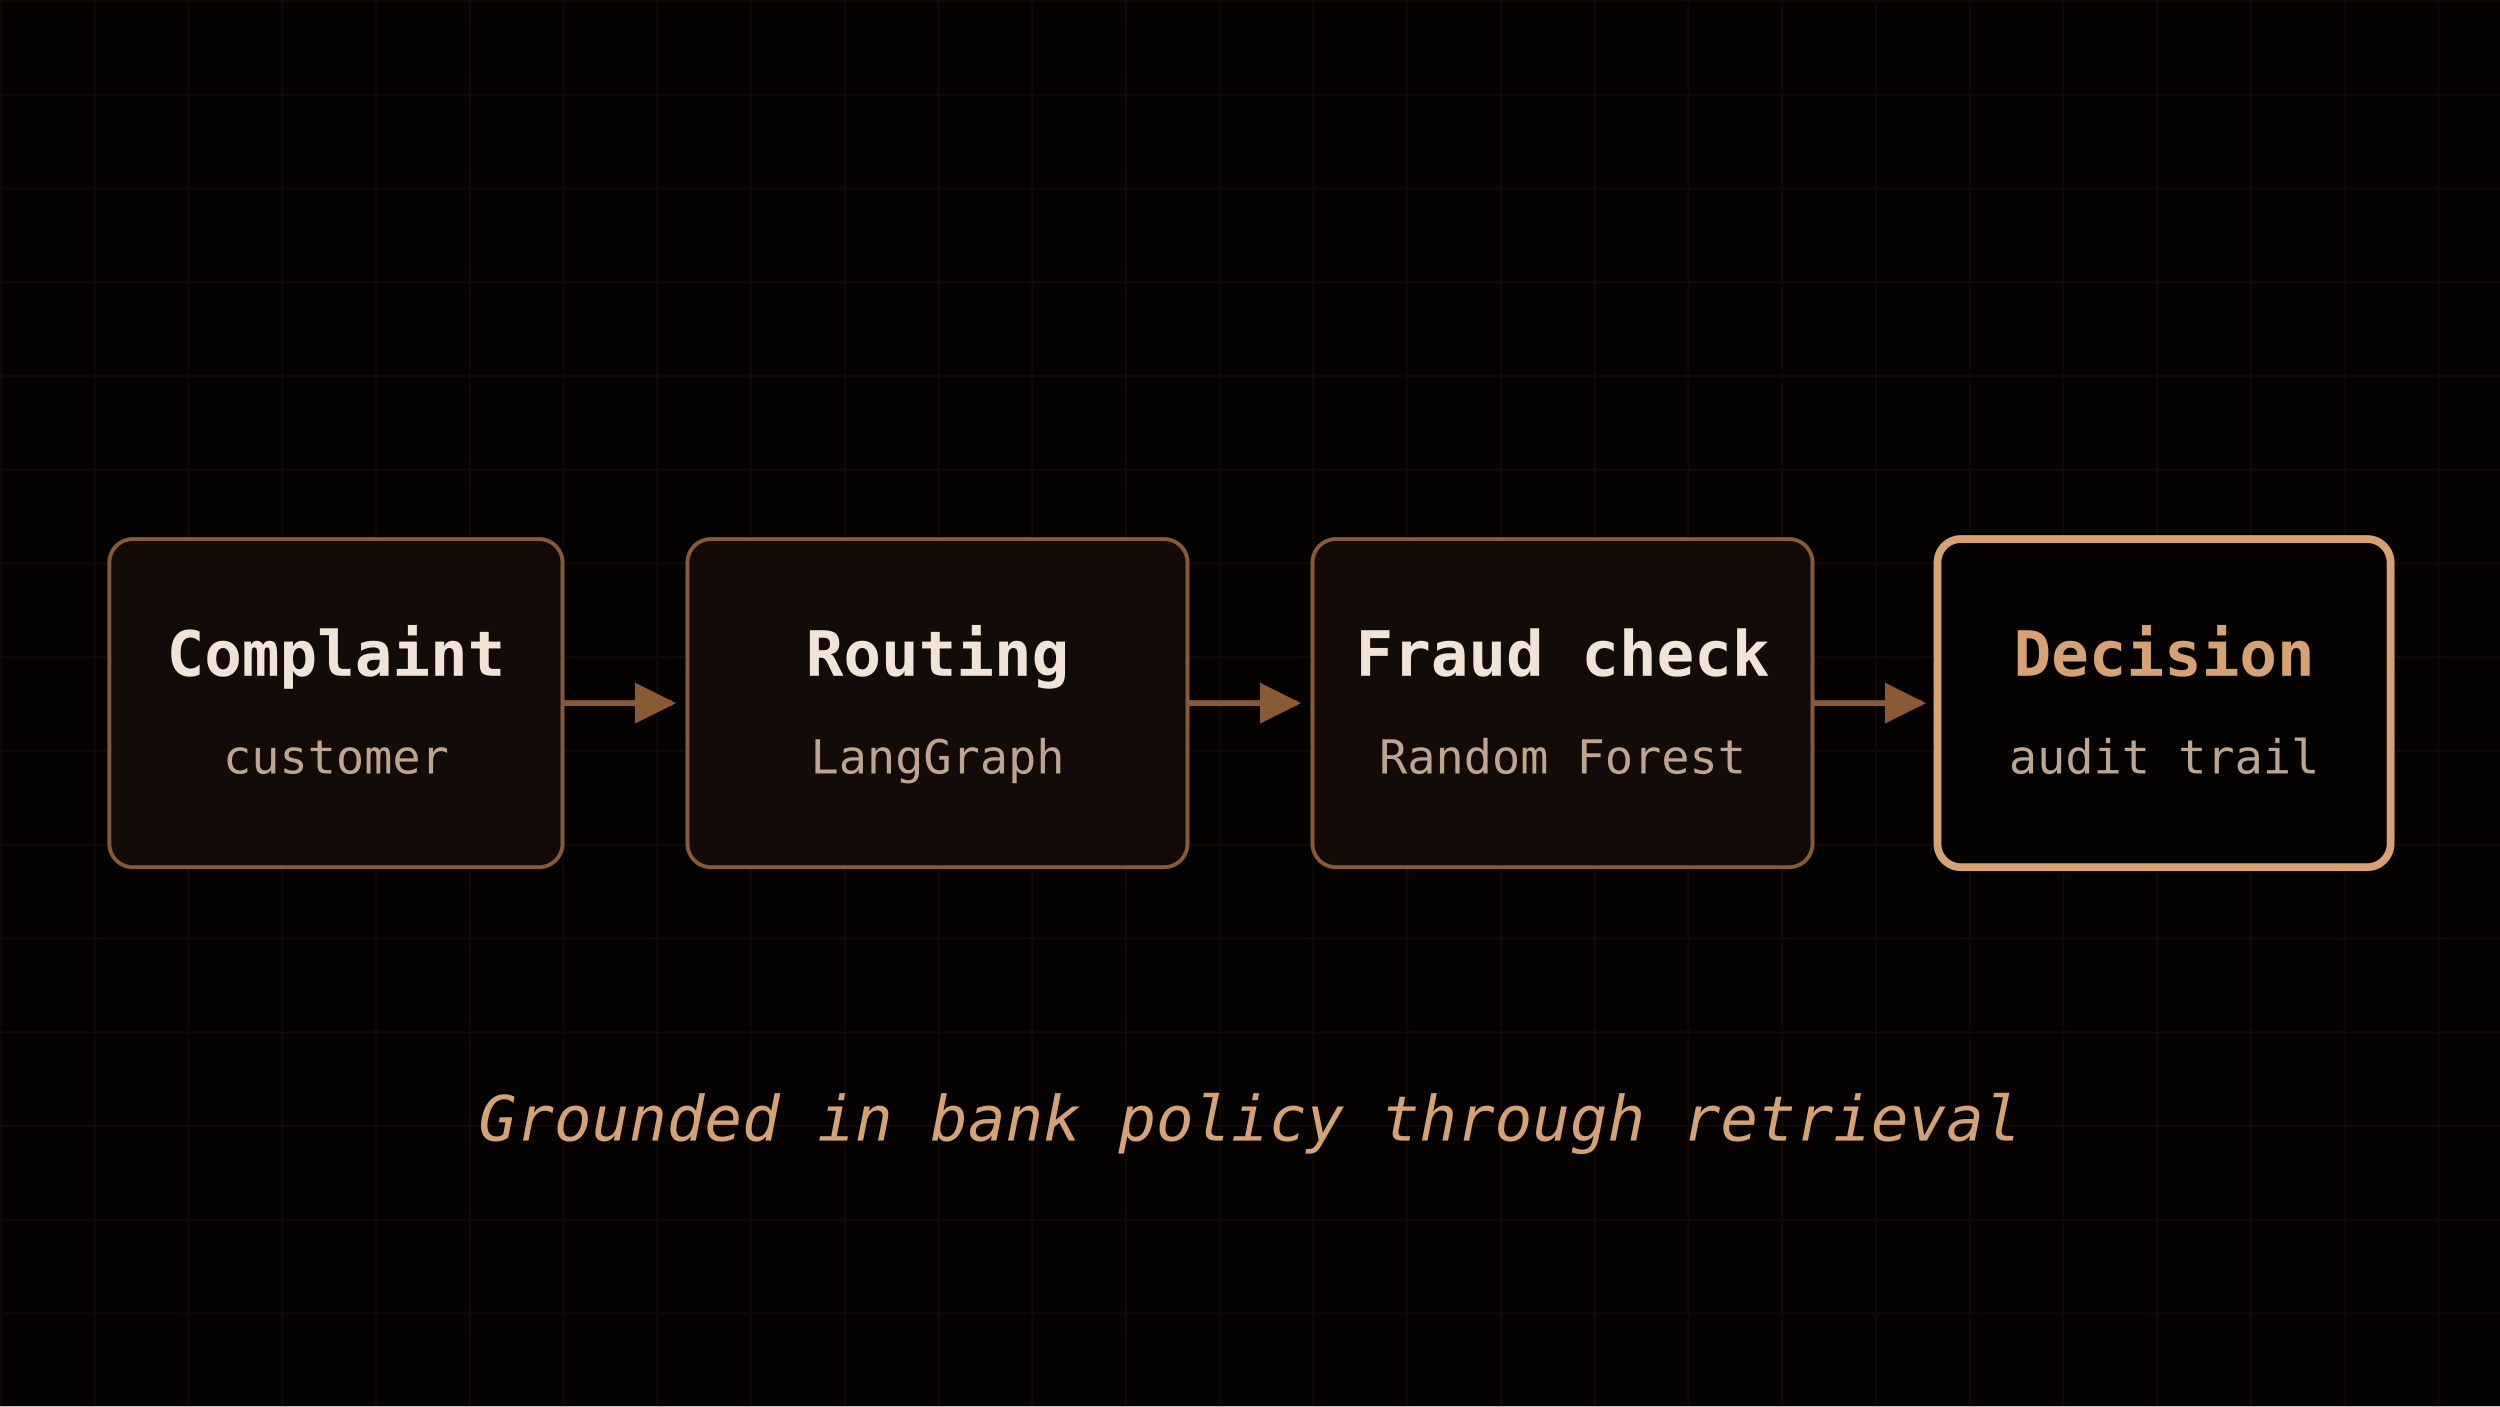
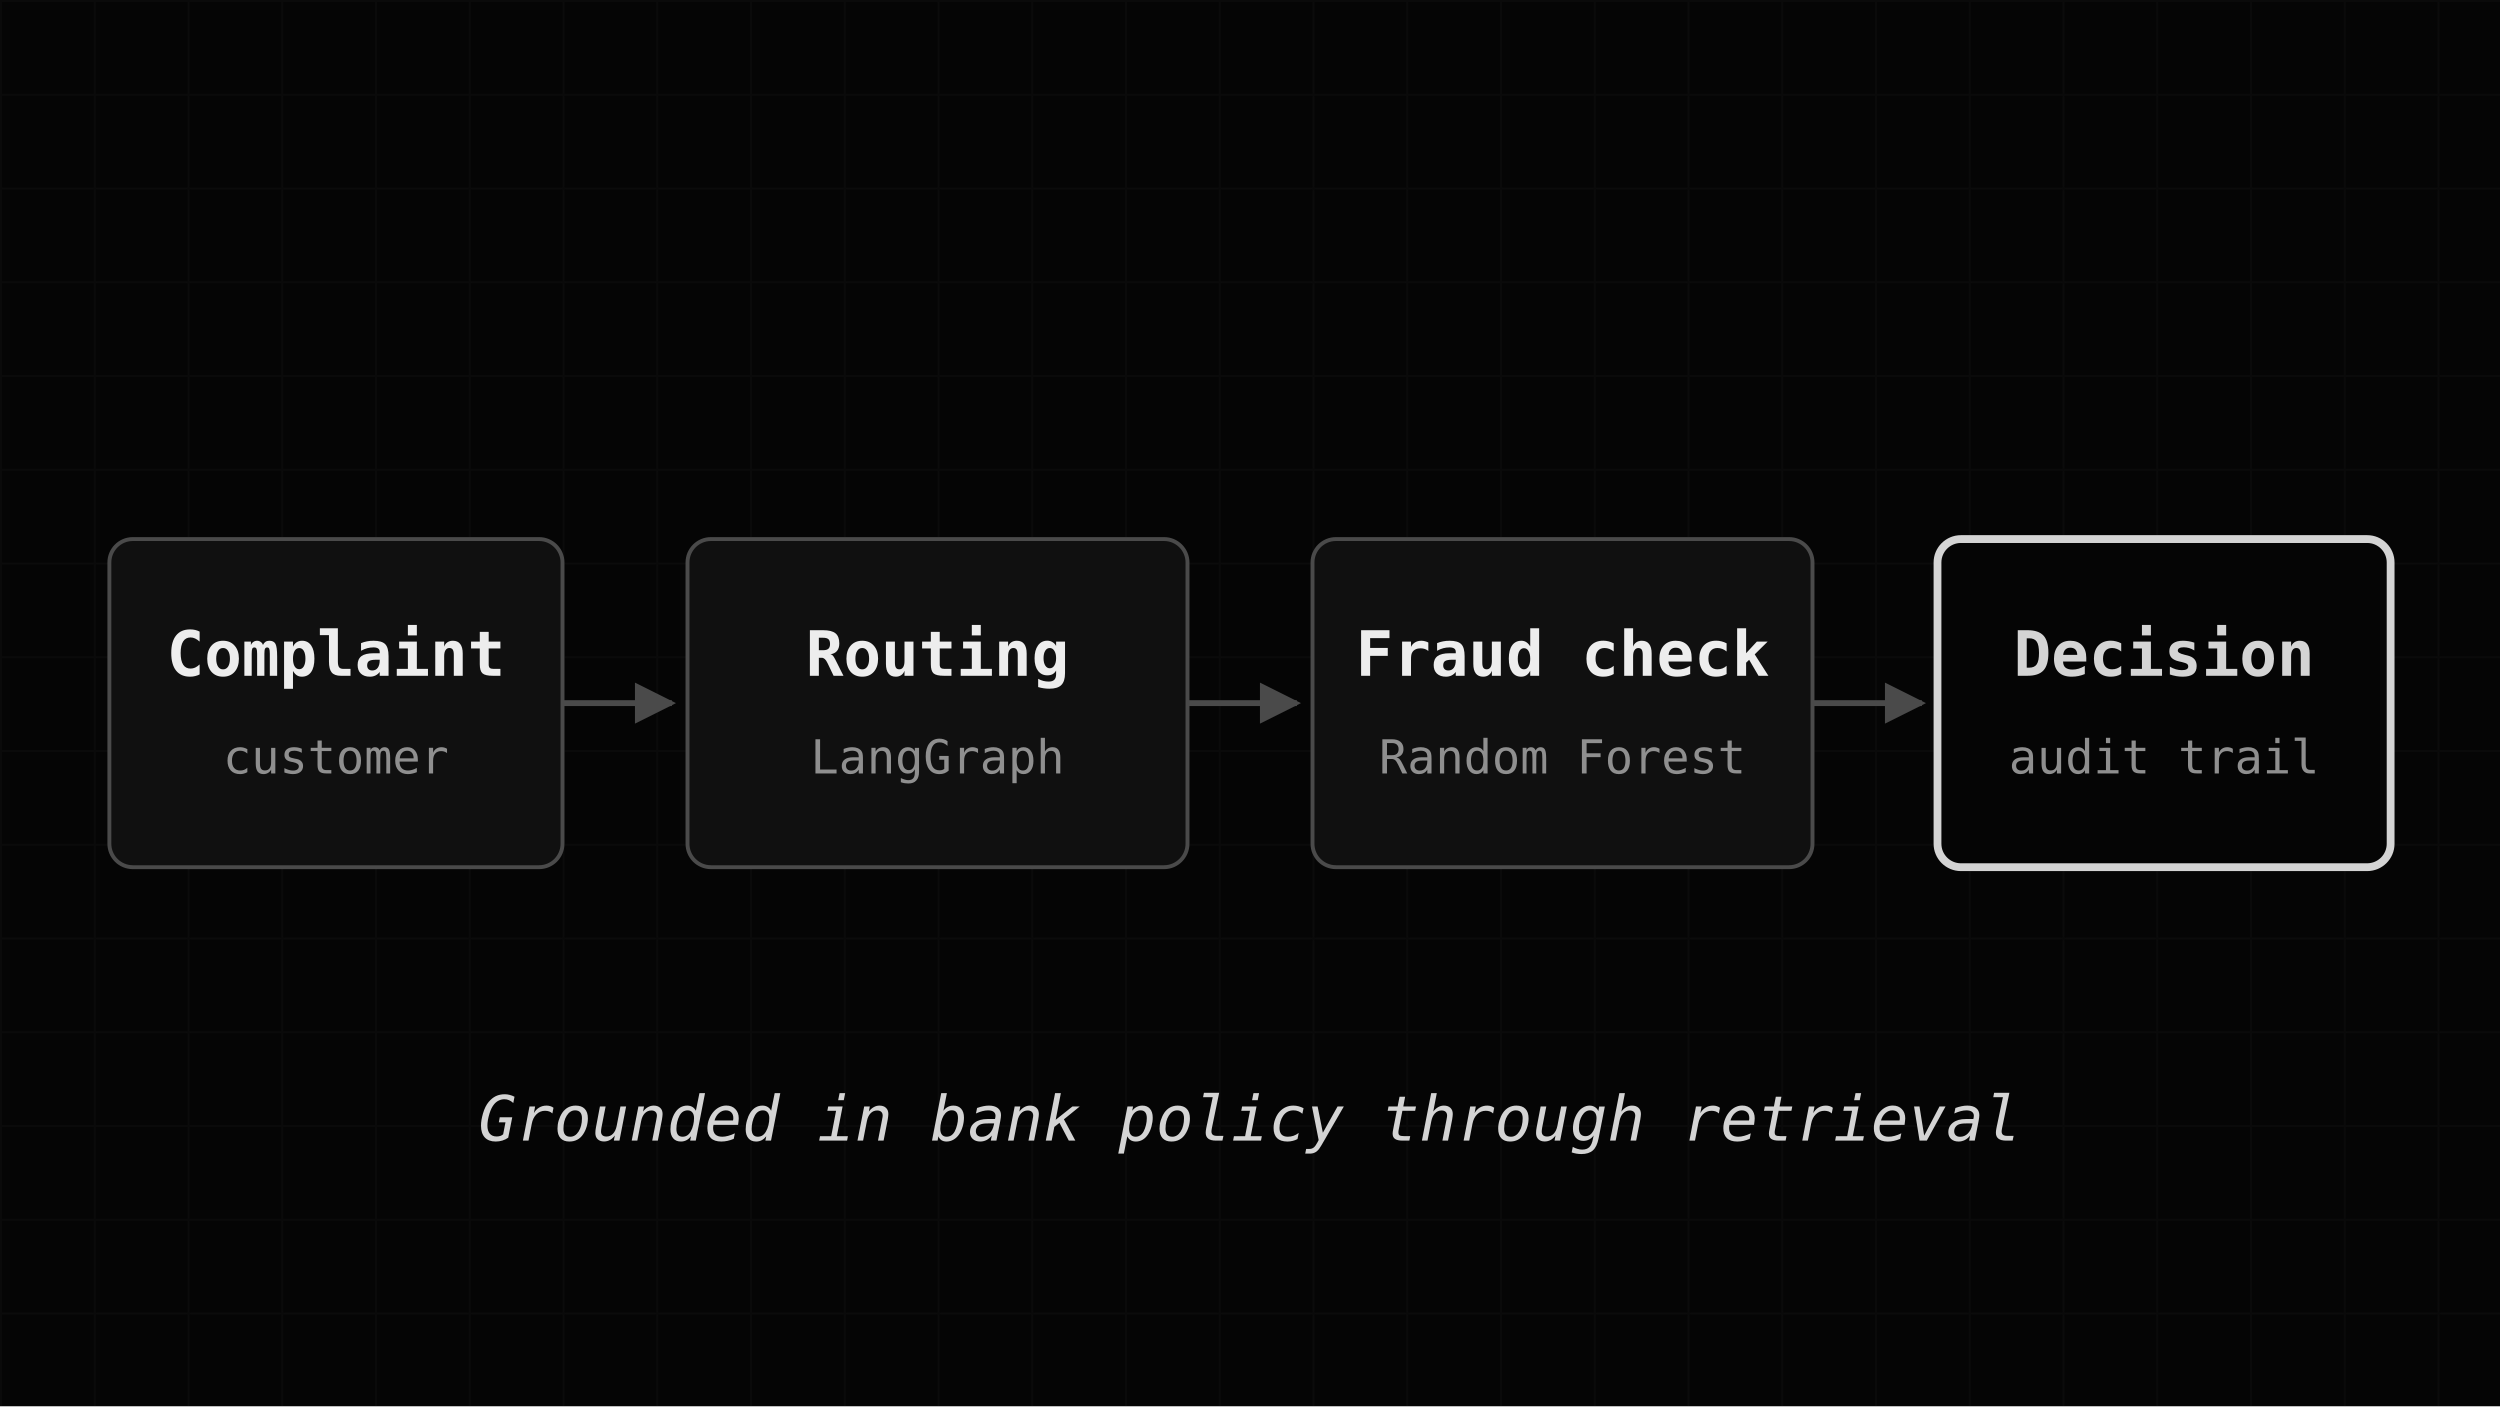
<svg xmlns="http://www.w3.org/2000/svg" viewBox="0 0 640 360" role="img" aria-label="SENTINNEL Banking: complaint, routing, fraud check, decision">
  <defs>
    <pattern id="g" width="24" height="24" patternUnits="userSpaceOnUse">
-       <path d="M24 0H0V24" fill="none" stroke="#8a5a36" stroke-opacity=".08" />
+       <path d="M24 0H0V24" fill="none" stroke="#4a4a4a" stroke-opacity=".08" />
    </pattern>
    <marker id="a" viewBox="0 0 10 10" refX="9" refY="5" markerWidth="7" markerHeight="7" orient="auto">
-       <path d="M0 0L10 5L0 10Z" fill="#8a5a36" />
+       <path d="M0 0L10 5L0 10Z" fill="#4a4a4a" />
    </marker>
  </defs>
-   <rect width="640" height="360" fill="#040302" />
+   <rect width="640" height="360" fill="#050505" />
  <rect width="640" height="360" fill="url(#g)" />
-   <g font-family="Consolas, monospace" fill="#f1e4d6">
-     <rect x="28" y="138" width="116" height="84" rx="6" fill="#120b08" stroke="#8a5a36" />
+   <g font-family="Consolas, monospace" fill="#ededed">
+     <rect x="28" y="138" width="116" height="84" rx="6" fill="#101010" stroke="#4a4a4a" />
    <text x="86" y="173" text-anchor="middle" font-size="16" font-weight="700">Complaint</text>
-     <text x="86" y="198" text-anchor="middle" font-size="12" fill="#bda590" font-family="Consolas, monospace">customer</text>
-     <rect x="176" y="138" width="128" height="84" rx="6" fill="#120b08" stroke="#8a5a36" />
+     <text x="86" y="198" text-anchor="middle" font-size="12" fill="#8f8f8f" font-family="Consolas, monospace">customer</text>
+     <rect x="176" y="138" width="128" height="84" rx="6" fill="#101010" stroke="#4a4a4a" />
    <text x="240" y="173" text-anchor="middle" font-size="16" font-weight="700">Routing</text>
-     <text x="240" y="198" text-anchor="middle" font-size="12" fill="#bda590" font-family="Consolas, monospace">LangGraph</text>
-     <rect x="336" y="138" width="128" height="84" rx="6" fill="#120b08" stroke="#8a5a36" />
+     <text x="240" y="198" text-anchor="middle" font-size="12" fill="#8f8f8f" font-family="Consolas, monospace">LangGraph</text>
+     <rect x="336" y="138" width="128" height="84" rx="6" fill="#101010" stroke="#4a4a4a" />
    <text x="400" y="173" text-anchor="middle" font-size="16" font-weight="700">Fraud check</text>
-     <text x="400" y="198" text-anchor="middle" font-size="12" fill="#bda590" font-family="Consolas, monospace">Random Forest</text>
-     <rect x="496" y="138" width="116" height="84" rx="6" fill="#040302" stroke="#d6a273" stroke-width="2" />
-     <text x="554" y="173" text-anchor="middle" font-size="16" font-weight="700" fill="#d6a273">Decision</text>
-     <text x="554" y="198" text-anchor="middle" font-size="12" fill="#bda590" font-family="Consolas, monospace">audit trail</text>
+     <text x="400" y="198" text-anchor="middle" font-size="12" fill="#8f8f8f" font-family="Consolas, monospace">Random Forest</text>
+     <rect x="496" y="138" width="116" height="84" rx="6" fill="#050505" stroke="#d4d4d4" stroke-width="2" />
+     <text x="554" y="173" text-anchor="middle" font-size="16" font-weight="700" fill="#d4d4d4">Decision</text>
+     <text x="554" y="198" text-anchor="middle" font-size="12" fill="#8f8f8f" font-family="Consolas, monospace">audit trail</text>
  </g>
-   <g stroke="#8a5a36" stroke-width="1.5" fill="none" marker-end="url(#a)">
+   <g stroke="#4a4a4a" stroke-width="1.5" fill="none" marker-end="url(#a)">
    <path d="M144 180 L172 180" />
    <path d="M304 180 L332 180" />
    <path d="M464 180 L492 180" />
  </g>
-   <text x="320" y="292" text-anchor="middle" font-family="Consolas, monospace" font-size="16" font-style="italic" fill="#d6a273">Grounded in bank policy through retrieval</text>
+   <text x="320" y="292" text-anchor="middle" font-family="Consolas, monospace" font-size="16" font-style="italic" fill="#d4d4d4">Grounded in bank policy through retrieval</text>
</svg>
